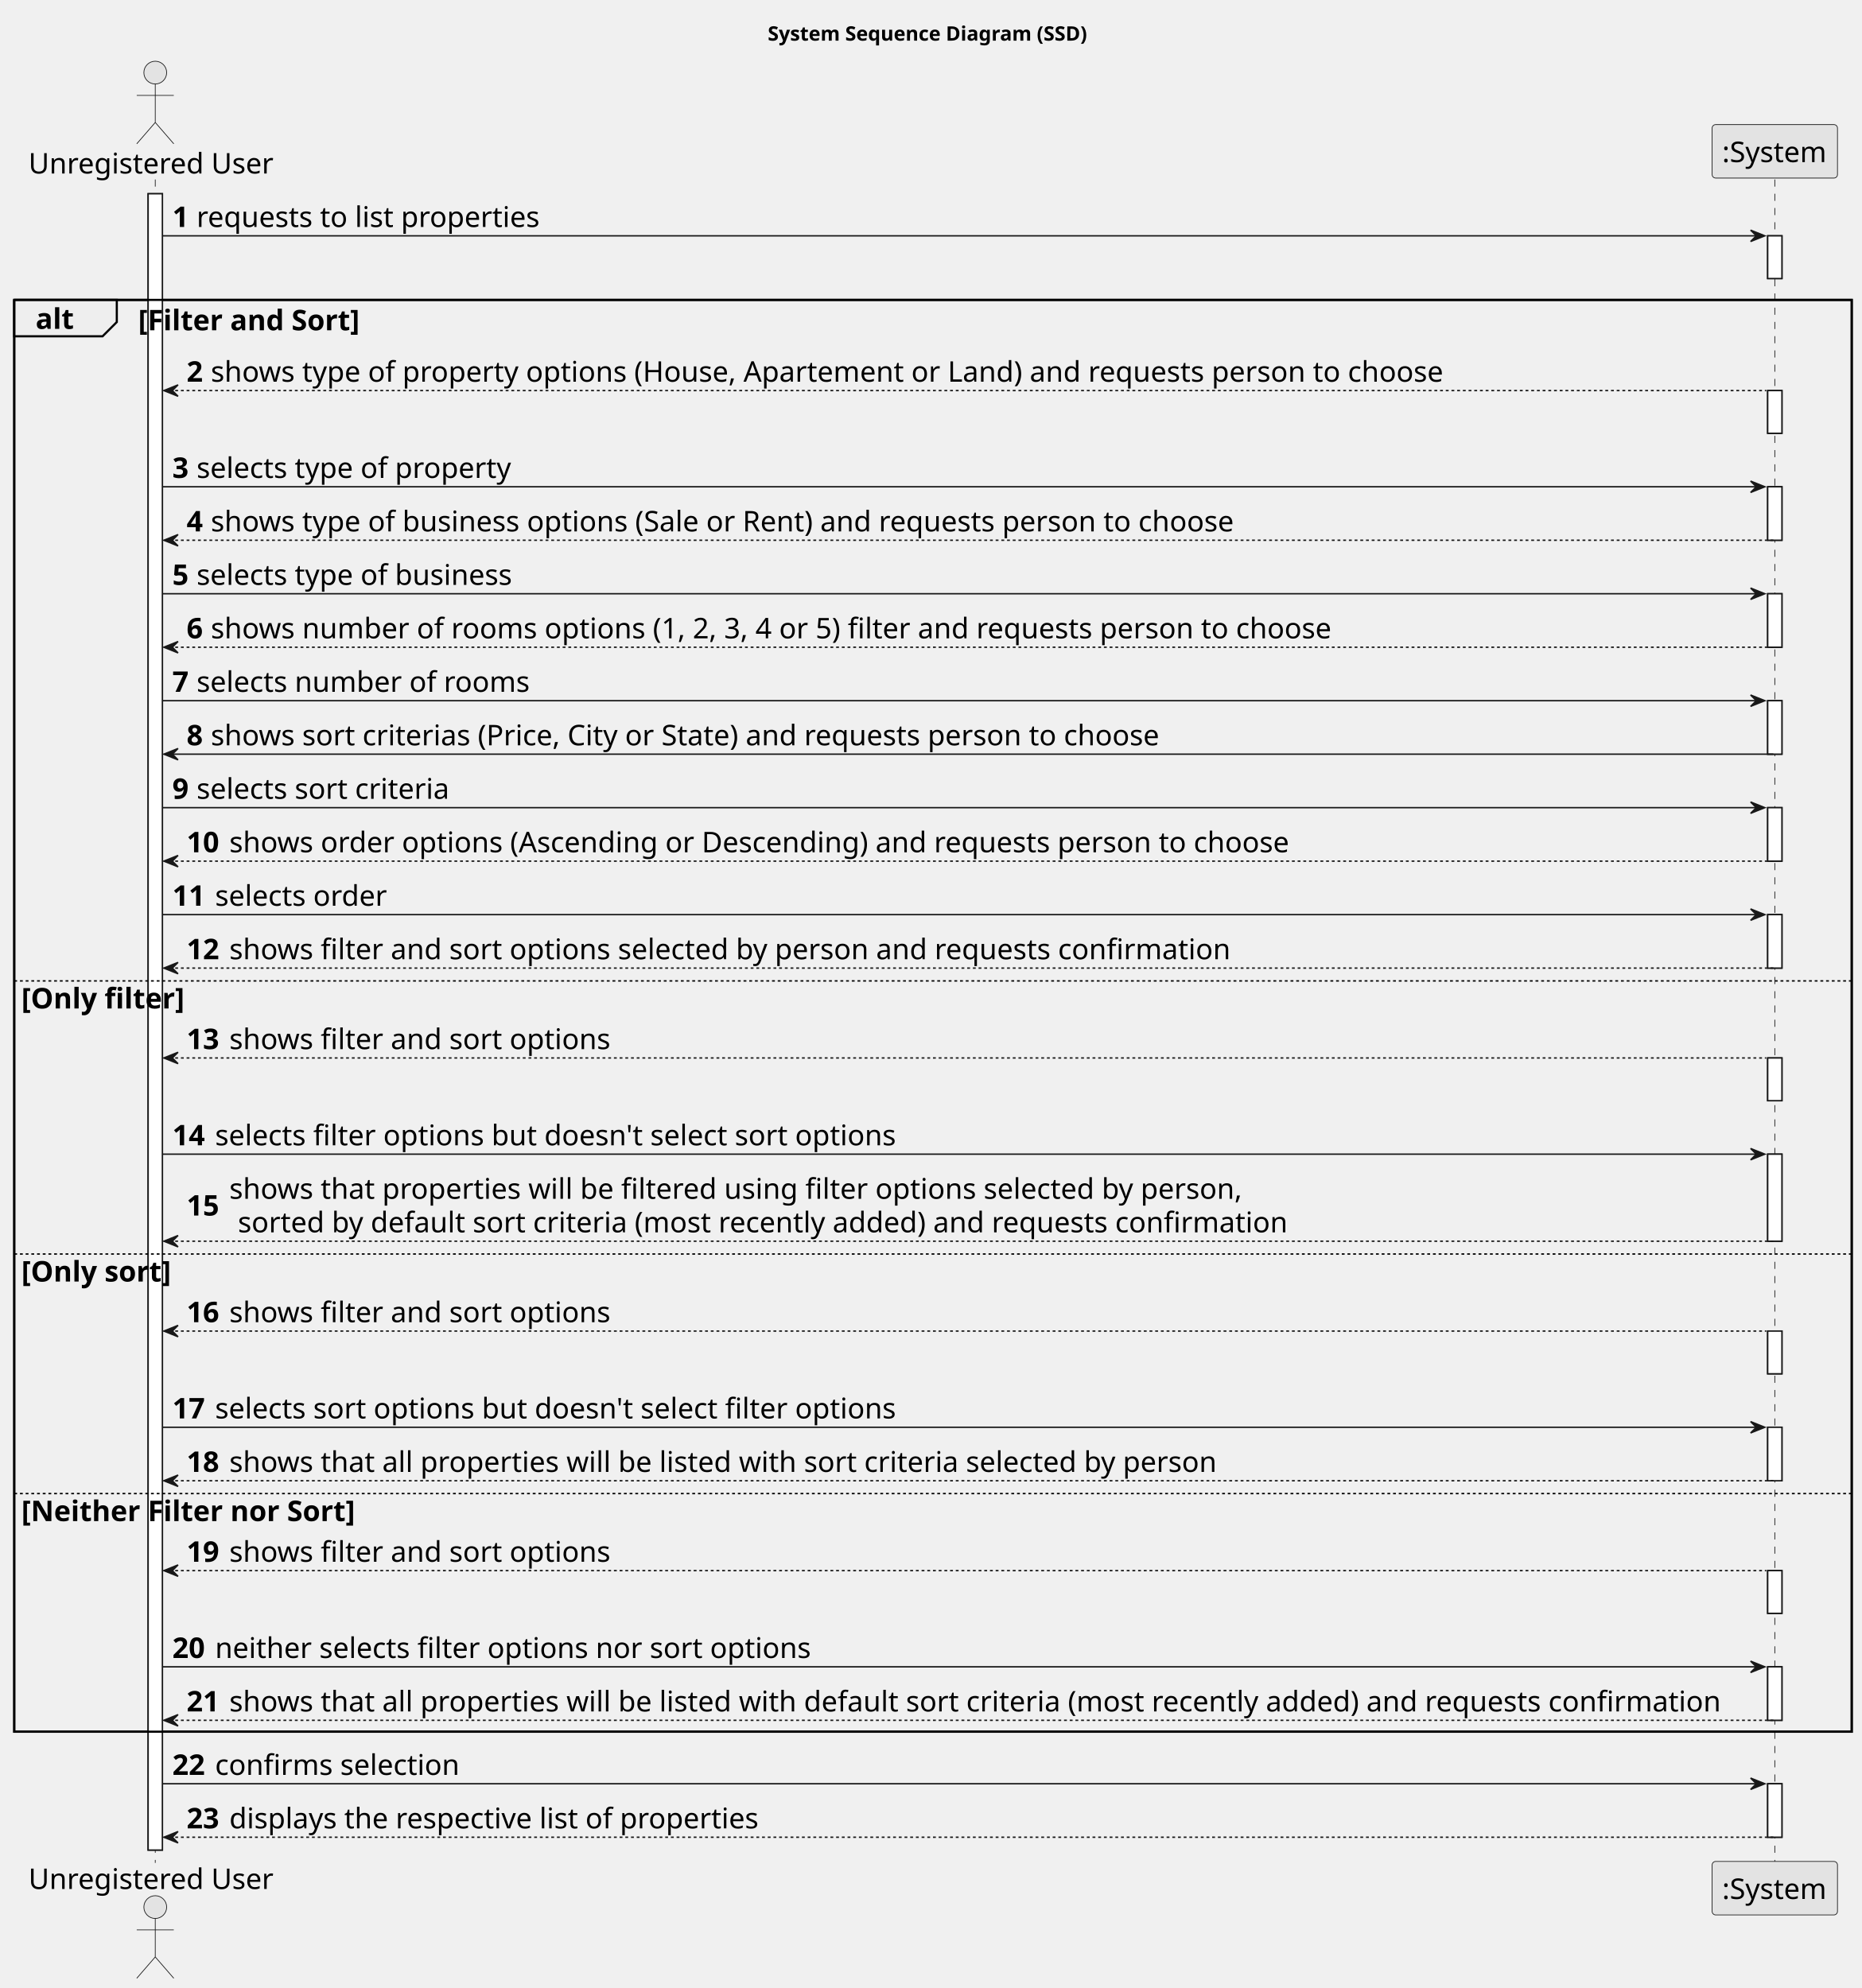
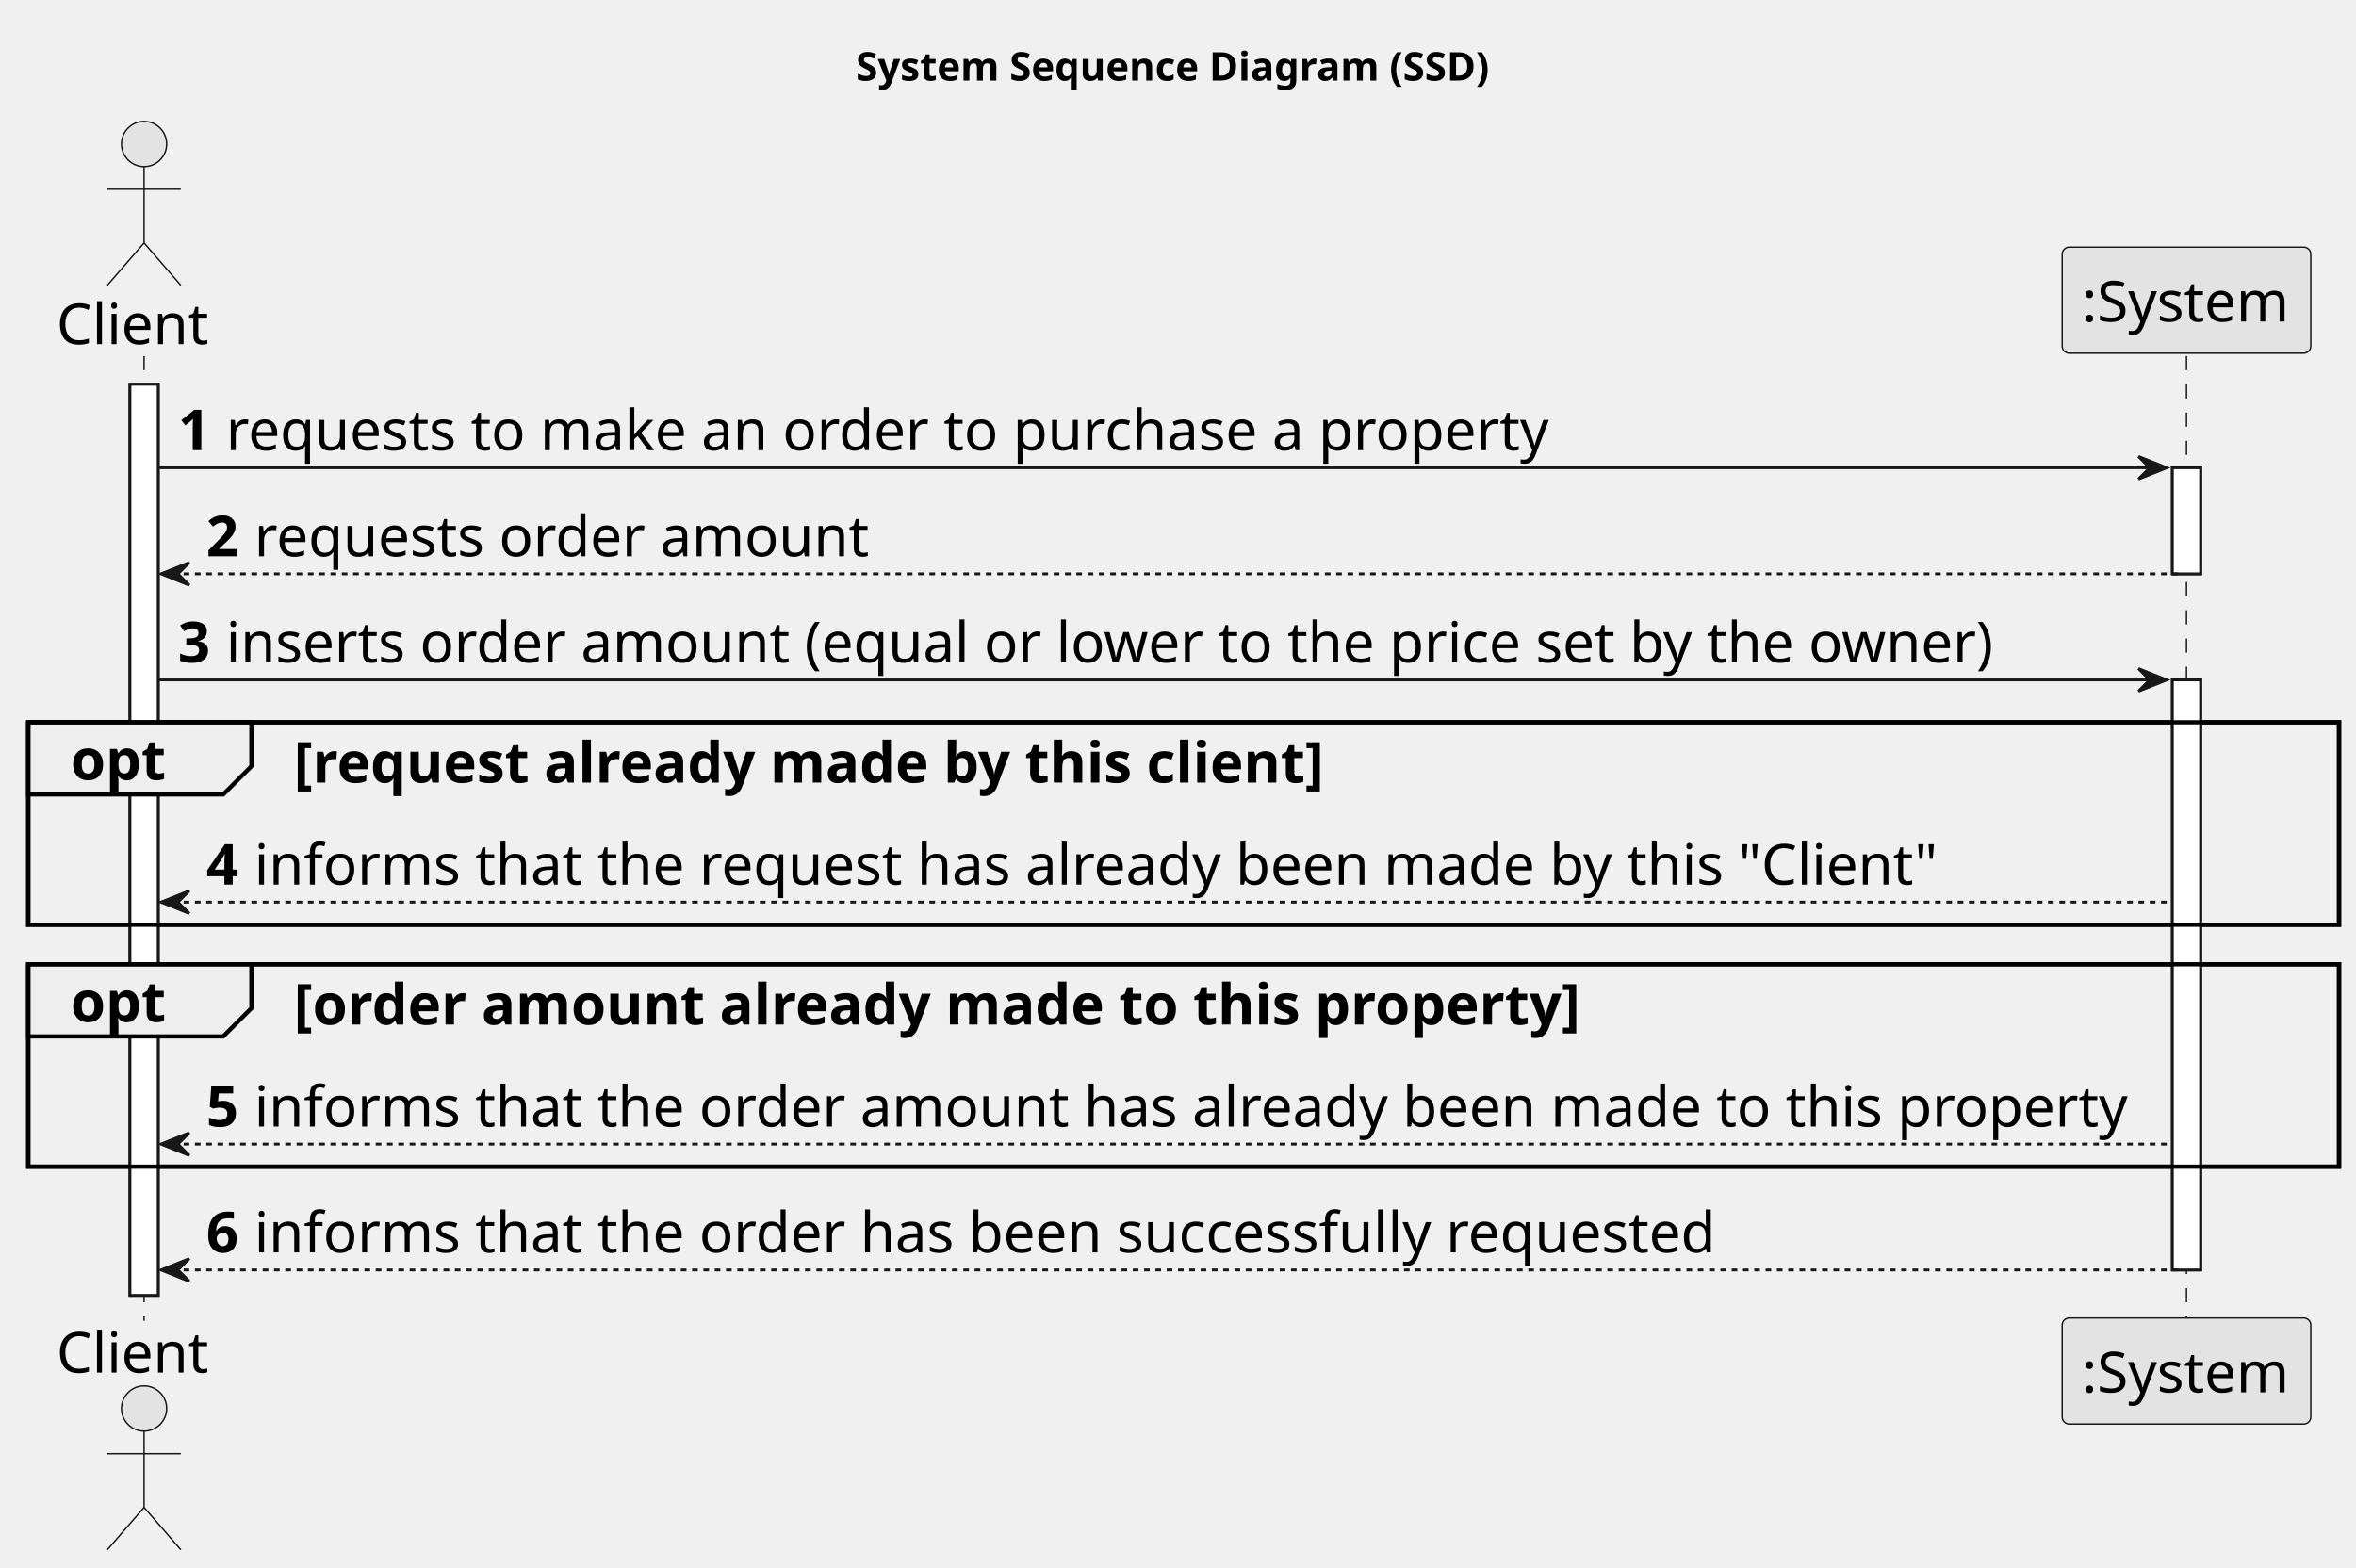
- <svg xmlns="http://www.w3.org/2000/svg" contentStyleType="text/css" height="1396px" preserveAspectRatio="none" style="width:1307px;height:1396px;background:#FFFFFF;" version="1.1" viewBox="0 0 1307 1396" width="1307px" zoomAndPan="magnify">
+ <svg xmlns="http://www.w3.org/2000/svg" contentStyleType="text/css" height="555px" preserveAspectRatio="none" style="width:834px;height:555px;background:#FFFFFF;" version="1.1" viewBox="0 0 834 555" width="834px" zoomAndPan="magnify">
  <defs />
  <g>
-     <text fill="#000000" font-family="sans-serif" font-size="14" font-weight="bold" lengthAdjust="spacing" textLength="231" x="539" y="28.535">System Sequence Diagram (SSD)</text>
-     <rect fill="#FFFFFF" height="1163.086" style="stroke:#181818;stroke-width:1.0;" width="10" x="104" y="136.043" />
-     <rect fill="#FFFFFF" height="30" style="stroke:#181818;stroke-width:1.0;" width="10" x="1241" y="165.598" />
-     <rect fill="#FFFFFF" height="30" style="stroke:#181818;stroke-width:1.0;" width="10" x="1241" y="274.262" />
-     <rect fill="#FFFFFF" height="37.555" style="stroke:#181818;stroke-width:1.0;" width="10" x="1241" y="341.816" />
-     <rect fill="#FFFFFF" height="37.555" style="stroke:#181818;stroke-width:1.0;" width="10" x="1241" y="416.926" />
-     <rect fill="#FFFFFF" height="37.555" style="stroke:#181818;stroke-width:1.0;" width="10" x="1241" y="492.035" />
-     <rect fill="#FFFFFF" height="37.555" style="stroke:#181818;stroke-width:1.0;" width="10" x="1241" y="567.144" />
-     <rect fill="#FFFFFF" height="37.555" style="stroke:#181818;stroke-width:1.0;" width="10" x="1241" y="642.254" />
-     <rect fill="#FFFFFF" height="30" style="stroke:#181818;stroke-width:1.0;" width="10" x="1241" y="742.918" />
-     <rect fill="#FFFFFF" height="61.109" style="stroke:#181818;stroke-width:1.0;" width="10" x="1241" y="810.473" />
-     <rect fill="#FFFFFF" height="30" style="stroke:#181818;stroke-width:1.0;" width="10" x="1241" y="934.691" />
-     <rect fill="#FFFFFF" height="37.555" style="stroke:#181818;stroke-width:1.0;" width="10" x="1241" y="1002.246" />
-     <rect fill="#FFFFFF" height="30" style="stroke:#181818;stroke-width:1.0;" width="10" x="1241" y="1102.91" />
-     <rect fill="#FFFFFF" height="37.555" style="stroke:#181818;stroke-width:1.0;" width="10" x="1241" y="1170.465" />
-     <rect fill="#FFFFFF" height="37.555" style="stroke:#181818;stroke-width:1.0;" width="10" x="1241" y="1252.574" />
-     <rect fill="none" height="1005.422" style="stroke:#000000;stroke-width:1.5;" width="1290" x="10" y="210.598" />
-     <line style="stroke:#181818;stroke-width:0.5;stroke-dasharray:5.0,5.0;" x1="109" x2="109" y1="126.043" y2="1308.129" />
-     <line style="stroke:#181818;stroke-width:0.5;stroke-dasharray:5.0,5.0;" x1="1246" x2="1246" y1="126.043" y2="1308.129" />
-     <text fill="#000000" font-family="sans-serif" font-size="20" lengthAdjust="spacing" textLength="172" x="20" y="121.824">Unregistered User</text>
-     <ellipse cx="109" cy="50.988" fill="#E3E3E3" rx="8" ry="8" style="stroke:#181818;stroke-width:0.5;" />
-     <path d="M109,58.988 L109,85.988 M96,66.988 L122,66.988 M109,85.988 L96,100.988 M109,85.988 L122,100.988 " fill="none" style="stroke:#181818;stroke-width:0.5;" />
-     <text fill="#000000" font-family="sans-serif" font-size="20" lengthAdjust="spacing" textLength="172" x="20" y="1326.465">Unregistered User</text>
-     <ellipse cx="109" cy="1339.184" fill="#E3E3E3" rx="8" ry="8" style="stroke:#181818;stroke-width:0.5;" />
-     <path d="M109,1347.184 L109,1374.184 M96,1355.184 L122,1355.184 M109,1374.184 L96,1389.184 M109,1374.184 L122,1389.184 " fill="none" style="stroke:#181818;stroke-width:0.5;" />
-     <rect fill="#E3E3E3" height="37.555" rx="2.5" ry="2.5" style="stroke:#181818;stroke-width:0.5;" width="88" x="1202" y="87.488" />
-     <text fill="#000000" font-family="sans-serif" font-size="20" lengthAdjust="spacing" textLength="74" x="1209" y="113.824">:System</text>
-     <rect fill="#E3E3E3" height="37.555" rx="2.5" ry="2.5" style="stroke:#181818;stroke-width:0.5;" width="88" x="1202" y="1307.129" />
-     <text fill="#000000" font-family="sans-serif" font-size="20" lengthAdjust="spacing" textLength="74" x="1209" y="1333.465">:System</text>
-     <rect fill="#FFFFFF" height="1163.086" style="stroke:#181818;stroke-width:1.0;" width="10" x="104" y="136.043" />
-     <rect fill="#FFFFFF" height="30" style="stroke:#181818;stroke-width:1.0;" width="10" x="1241" y="165.598" />
-     <rect fill="#FFFFFF" height="30" style="stroke:#181818;stroke-width:1.0;" width="10" x="1241" y="274.262" />
-     <rect fill="#FFFFFF" height="37.555" style="stroke:#181818;stroke-width:1.0;" width="10" x="1241" y="341.816" />
-     <rect fill="#FFFFFF" height="37.555" style="stroke:#181818;stroke-width:1.0;" width="10" x="1241" y="416.926" />
-     <rect fill="#FFFFFF" height="37.555" style="stroke:#181818;stroke-width:1.0;" width="10" x="1241" y="492.035" />
-     <rect fill="#FFFFFF" height="37.555" style="stroke:#181818;stroke-width:1.0;" width="10" x="1241" y="567.144" />
-     <rect fill="#FFFFFF" height="37.555" style="stroke:#181818;stroke-width:1.0;" width="10" x="1241" y="642.254" />
-     <rect fill="#FFFFFF" height="30" style="stroke:#181818;stroke-width:1.0;" width="10" x="1241" y="742.918" />
-     <rect fill="#FFFFFF" height="61.109" style="stroke:#181818;stroke-width:1.0;" width="10" x="1241" y="810.473" />
-     <rect fill="#FFFFFF" height="30" style="stroke:#181818;stroke-width:1.0;" width="10" x="1241" y="934.691" />
-     <rect fill="#FFFFFF" height="37.555" style="stroke:#181818;stroke-width:1.0;" width="10" x="1241" y="1002.246" />
-     <rect fill="#FFFFFF" height="30" style="stroke:#181818;stroke-width:1.0;" width="10" x="1241" y="1102.91" />
-     <rect fill="#FFFFFF" height="37.555" style="stroke:#181818;stroke-width:1.0;" width="10" x="1241" y="1170.465" />
-     <rect fill="#FFFFFF" height="37.555" style="stroke:#181818;stroke-width:1.0;" width="10" x="1241" y="1252.574" />
-     <polygon fill="#181818" points="1229,161.598,1239,165.598,1229,169.598,1233,165.598" style="stroke:#181818;stroke-width:1.0;" />
-     <line style="stroke:#181818;stroke-width:1.0;" x1="114" x2="1235" y1="165.598" y2="165.598" />
-     <text fill="#000000" font-family="sans-serif" font-size="20" font-weight="bold" lengthAdjust="spacing" textLength="13" x="121" y="159.379">1</text>
-     <text fill="#000000" font-family="sans-serif" font-size="20" lengthAdjust="spacing" textLength="247" x="138" y="159.379">requests to list properties</text>
-     <path d="M10,210.598 L82,210.598 L82,226.152 L72,236.152 L10,236.152 L10,210.598 " fill="#EEEEEE" style="stroke:#000000;stroke-width:1.5;" />
-     <rect fill="none" height="1005.422" style="stroke:#000000;stroke-width:1.5;" width="1290" x="10" y="210.598" />
-     <text fill="#000000" font-family="sans-serif" font-size="20" font-weight="bold" lengthAdjust="spacing" textLength="27" x="25" y="230.934">alt</text>
-     <text fill="#000000" font-family="sans-serif" font-size="20" font-weight="bold" lengthAdjust="spacing" textLength="161" x="97" y="231.934">[Filter and Sort]</text>
-     <polygon fill="#181818" points="125,270.262,115,274.262,125,278.262,121,274.262" style="stroke:#181818;stroke-width:1.0;" />
-     <line style="stroke:#181818;stroke-width:1.0;stroke-dasharray:2.0,2.0;" x1="119" x2="1240" y1="274.262" y2="274.262" />
-     <text fill="#000000" font-family="sans-serif" font-size="20" font-weight="bold" lengthAdjust="spacing" textLength="13" x="131" y="268.043">2</text>
-     <text fill="#000000" font-family="sans-serif" font-size="20" lengthAdjust="spacing" textLength="856" x="148" y="268.043">shows type of property options (House, Apartement or Land) and requests person to choose</text>
-     <polygon fill="#181818" points="1229,337.816,1239,341.816,1229,345.816,1233,341.816" style="stroke:#181818;stroke-width:1.0;" />
-     <line style="stroke:#181818;stroke-width:1.0;" x1="114" x2="1235" y1="341.816" y2="341.816" />
-     <text fill="#000000" font-family="sans-serif" font-size="20" font-weight="bold" lengthAdjust="spacing" textLength="13" x="121" y="335.598">3</text>
-     <text fill="#000000" font-family="sans-serif" font-size="20" lengthAdjust="spacing" textLength="225" x="138" y="335.598">selects type of property</text>
-     <polygon fill="#181818" points="125,375.371,115,379.371,125,383.371,121,379.371" style="stroke:#181818;stroke-width:1.0;" />
-     <line style="stroke:#181818;stroke-width:1.0;stroke-dasharray:2.0,2.0;" x1="119" x2="1245" y1="379.371" y2="379.371" />
-     <text fill="#000000" font-family="sans-serif" font-size="20" font-weight="bold" lengthAdjust="spacing" textLength="13" x="131" y="373.152">4</text>
-     <text fill="#000000" font-family="sans-serif" font-size="20" lengthAdjust="spacing" textLength="708" x="148" y="373.152">shows type of business options (Sale or Rent) and requests person to choose</text>
-     <polygon fill="#181818" points="1229,412.926,1239,416.926,1229,420.926,1233,416.926" style="stroke:#181818;stroke-width:1.0;" />
-     <line style="stroke:#181818;stroke-width:1.0;" x1="114" x2="1235" y1="416.926" y2="416.926" />
-     <text fill="#000000" font-family="sans-serif" font-size="20" font-weight="bold" lengthAdjust="spacing" textLength="13" x="121" y="410.707">5</text>
-     <text fill="#000000" font-family="sans-serif" font-size="20" lengthAdjust="spacing" textLength="227" x="138" y="410.707">selects type of business</text>
-     <polygon fill="#181818" points="125,450.481,115,454.481,125,458.481,121,454.481" style="stroke:#181818;stroke-width:1.0;" />
-     <line style="stroke:#181818;stroke-width:1.0;stroke-dasharray:2.0,2.0;" x1="119" x2="1245" y1="454.481" y2="454.481" />
-     <text fill="#000000" font-family="sans-serif" font-size="20" font-weight="bold" lengthAdjust="spacing" textLength="13" x="131" y="448.262">6</text>
-     <text fill="#000000" font-family="sans-serif" font-size="20" lengthAdjust="spacing" textLength="789" x="148" y="448.262">shows number of rooms options (1, 2, 3, 4 or 5) filter and requests person to choose</text>
-     <polygon fill="#181818" points="1229,488.035,1239,492.035,1229,496.035,1233,492.035" style="stroke:#181818;stroke-width:1.0;" />
-     <line style="stroke:#181818;stroke-width:1.0;" x1="114" x2="1235" y1="492.035" y2="492.035" />
-     <text fill="#000000" font-family="sans-serif" font-size="20" font-weight="bold" lengthAdjust="spacing" textLength="13" x="121" y="485.816">7</text>
-     <text fill="#000000" font-family="sans-serif" font-size="20" lengthAdjust="spacing" textLength="238" x="138" y="485.816">selects number of rooms</text>
-     <polygon fill="#181818" points="125,525.59,115,529.59,125,533.59,121,529.59" style="stroke:#181818;stroke-width:1.0;" />
-     <line style="stroke:#181818;stroke-width:1.0;" x1="119" x2="1245" y1="529.59" y2="529.59" />
-     <text fill="#000000" font-family="sans-serif" font-size="20" font-weight="bold" lengthAdjust="spacing" textLength="13" x="131" y="523.371">8</text>
-     <text fill="#000000" font-family="sans-serif" font-size="20" lengthAdjust="spacing" textLength="654" x="148" y="523.371">shows sort criterias (Price, City or State) and requests person to choose</text>
-     <polygon fill="#181818" points="1229,563.144,1239,567.144,1229,571.144,1233,567.144" style="stroke:#181818;stroke-width:1.0;" />
-     <line style="stroke:#181818;stroke-width:1.0;" x1="114" x2="1235" y1="567.144" y2="567.144" />
-     <text fill="#000000" font-family="sans-serif" font-size="20" font-weight="bold" lengthAdjust="spacing" textLength="13" x="121" y="560.926">9</text>
-     <text fill="#000000" font-family="sans-serif" font-size="20" lengthAdjust="spacing" textLength="181" x="138" y="560.926">selects sort criteria</text>
-     <polygon fill="#181818" points="125,600.699,115,604.699,125,608.699,121,604.699" style="stroke:#181818;stroke-width:1.0;" />
-     <line style="stroke:#181818;stroke-width:1.0;stroke-dasharray:2.0,2.0;" x1="119" x2="1245" y1="604.699" y2="604.699" />
-     <text fill="#000000" font-family="sans-serif" font-size="20" font-weight="bold" lengthAdjust="spacing" textLength="26" x="131" y="598.481">10</text>
-     <text fill="#000000" font-family="sans-serif" font-size="20" lengthAdjust="spacing" textLength="734" x="161" y="598.481">shows order options (Ascending or Descending) and requests person to choose</text>
-     <polygon fill="#181818" points="1229,638.254,1239,642.254,1229,646.254,1233,642.254" style="stroke:#181818;stroke-width:1.0;" />
-     <line style="stroke:#181818;stroke-width:1.0;" x1="114" x2="1235" y1="642.254" y2="642.254" />
-     <text fill="#000000" font-family="sans-serif" font-size="20" font-weight="bold" lengthAdjust="spacing" textLength="26" x="121" y="636.035">11</text>
-     <text fill="#000000" font-family="sans-serif" font-size="20" lengthAdjust="spacing" textLength="123" x="151" y="636.035">selects order</text>
-     <polygon fill="#181818" points="125,675.809,115,679.809,125,683.809,121,679.809" style="stroke:#181818;stroke-width:1.0;" />
-     <line style="stroke:#181818;stroke-width:1.0;stroke-dasharray:2.0,2.0;" x1="119" x2="1245" y1="679.809" y2="679.809" />
-     <text fill="#000000" font-family="sans-serif" font-size="20" font-weight="bold" lengthAdjust="spacing" textLength="26" x="131" y="673.59">12</text>
-     <text fill="#000000" font-family="sans-serif" font-size="20" lengthAdjust="spacing" textLength="692" x="161" y="673.59">shows filter and sort options selected by person and requests confirmation</text>
-     <line style="stroke:#000000;stroke-width:1.0;stroke-dasharray:2.0,2.0;" x1="10" x2="1300" y1="688.809" y2="688.809" />
-     <text fill="#000000" font-family="sans-serif" font-size="20" font-weight="bold" lengthAdjust="spacing" textLength="120" x="15" y="708.144">[Only filter]</text>
-     <polygon fill="#181818" points="125,738.918,115,742.918,125,746.918,121,742.918" style="stroke:#181818;stroke-width:1.0;" />
-     <line style="stroke:#181818;stroke-width:1.0;stroke-dasharray:2.0,2.0;" x1="119" x2="1240" y1="742.918" y2="742.918" />
-     <text fill="#000000" font-family="sans-serif" font-size="20" font-weight="bold" lengthAdjust="spacing" textLength="26" x="131" y="736.699">13</text>
-     <text fill="#000000" font-family="sans-serif" font-size="20" lengthAdjust="spacing" textLength="273" x="161" y="736.699">shows filter and sort options</text>
-     <polygon fill="#181818" points="1229,806.473,1239,810.473,1229,814.473,1233,810.473" style="stroke:#181818;stroke-width:1.0;" />
-     <line style="stroke:#181818;stroke-width:1.0;" x1="114" x2="1235" y1="810.473" y2="810.473" />
-     <text fill="#000000" font-family="sans-serif" font-size="20" font-weight="bold" lengthAdjust="spacing" textLength="26" x="121" y="804.254">14</text>
-     <text fill="#000000" font-family="sans-serif" font-size="20" lengthAdjust="spacing" textLength="490" x="151" y="804.254">selects filter options but doesn't select sort options</text>
-     <polygon fill="#181818" points="125,867.582,115,871.582,125,875.582,121,871.582" style="stroke:#181818;stroke-width:1.0;" />
-     <line style="stroke:#181818;stroke-width:1.0;stroke-dasharray:2.0,2.0;" x1="119" x2="1245" y1="871.582" y2="871.582" />
-     <text fill="#000000" font-family="sans-serif" font-size="20" font-weight="bold" lengthAdjust="spacing" textLength="26" x="131" y="853.586">15</text>
-     <text fill="#000000" font-family="sans-serif" font-size="20" lengthAdjust="spacing" textLength="705" x="161" y="841.809">shows that properties will be filtered using filter options selected by person,</text>
-     <text fill="#000000" font-family="sans-serif" font-size="20" lengthAdjust="spacing" textLength="753" x="167" y="865.363">sorted by default sort criteria (most recently added) and requests confirmation</text>
-     <line style="stroke:#000000;stroke-width:1.0;stroke-dasharray:2.0,2.0;" x1="10" x2="1300" y1="880.582" y2="880.582" />
-     <text fill="#000000" font-family="sans-serif" font-size="20" font-weight="bold" lengthAdjust="spacing" textLength="110" x="15" y="899.918">[Only sort]</text>
-     <polygon fill="#181818" points="125,930.691,115,934.691,125,938.691,121,934.691" style="stroke:#181818;stroke-width:1.0;" />
-     <line style="stroke:#181818;stroke-width:1.0;stroke-dasharray:2.0,2.0;" x1="119" x2="1240" y1="934.691" y2="934.691" />
-     <text fill="#000000" font-family="sans-serif" font-size="20" font-weight="bold" lengthAdjust="spacing" textLength="26" x="131" y="928.473">16</text>
-     <text fill="#000000" font-family="sans-serif" font-size="20" lengthAdjust="spacing" textLength="273" x="161" y="928.473">shows filter and sort options</text>
-     <polygon fill="#181818" points="1229,998.246,1239,1002.246,1229,1006.246,1233,1002.246" style="stroke:#181818;stroke-width:1.0;" />
-     <line style="stroke:#181818;stroke-width:1.0;" x1="114" x2="1235" y1="1002.246" y2="1002.246" />
-     <text fill="#000000" font-family="sans-serif" font-size="20" font-weight="bold" lengthAdjust="spacing" textLength="26" x="121" y="996.027">17</text>
-     <text fill="#000000" font-family="sans-serif" font-size="20" lengthAdjust="spacing" textLength="490" x="151" y="996.027">selects sort options but doesn't select filter options</text>
-     <polygon fill="#181818" points="125,1035.801,115,1039.801,125,1043.801,121,1039.801" style="stroke:#181818;stroke-width:1.0;" />
-     <line style="stroke:#181818;stroke-width:1.0;stroke-dasharray:2.0,2.0;" x1="119" x2="1245" y1="1039.801" y2="1039.801" />
-     <text fill="#000000" font-family="sans-serif" font-size="20" font-weight="bold" lengthAdjust="spacing" textLength="26" x="131" y="1033.582">18</text>
-     <text fill="#000000" font-family="sans-serif" font-size="20" lengthAdjust="spacing" textLength="687" x="161" y="1033.582">shows that all properties will be listed with sort criteria selected by person</text>
-     <line style="stroke:#000000;stroke-width:1.0;stroke-dasharray:2.0,2.0;" x1="10" x2="1300" y1="1048.801" y2="1048.801" />
-     <text fill="#000000" font-family="sans-serif" font-size="20" font-weight="bold" lengthAdjust="spacing" textLength="241" x="15" y="1068.137">[Neither Filter nor Sort]</text>
-     <polygon fill="#181818" points="125,1098.91,115,1102.91,125,1106.91,121,1102.91" style="stroke:#181818;stroke-width:1.0;" />
-     <line style="stroke:#181818;stroke-width:1.0;stroke-dasharray:2.0,2.0;" x1="119" x2="1240" y1="1102.91" y2="1102.91" />
-     <text fill="#000000" font-family="sans-serif" font-size="20" font-weight="bold" lengthAdjust="spacing" textLength="26" x="131" y="1096.691">19</text>
-     <text fill="#000000" font-family="sans-serif" font-size="20" lengthAdjust="spacing" textLength="273" x="161" y="1096.691">shows filter and sort options</text>
-     <polygon fill="#181818" points="1229,1166.465,1239,1170.465,1229,1174.465,1233,1170.465" style="stroke:#181818;stroke-width:1.0;" />
-     <line style="stroke:#181818;stroke-width:1.0;" x1="114" x2="1235" y1="1170.465" y2="1170.465" />
-     <text fill="#000000" font-family="sans-serif" font-size="20" font-weight="bold" lengthAdjust="spacing" textLength="26" x="121" y="1164.246">20</text>
-     <text fill="#000000" font-family="sans-serif" font-size="20" lengthAdjust="spacing" textLength="426" x="151" y="1164.246">neither selects filter options nor sort options</text>
-     <polygon fill="#181818" points="125,1204.02,115,1208.02,125,1212.02,121,1208.02" style="stroke:#181818;stroke-width:1.0;" />
-     <line style="stroke:#181818;stroke-width:1.0;stroke-dasharray:2.0,2.0;" x1="119" x2="1245" y1="1208.02" y2="1208.02" />
-     <text fill="#000000" font-family="sans-serif" font-size="20" font-weight="bold" lengthAdjust="spacing" textLength="26" x="131" y="1201.801">21</text>
-     <text fill="#000000" font-family="sans-serif" font-size="20" lengthAdjust="spacing" textLength="1073" x="161" y="1201.801">shows that all properties will be listed with default sort criteria (most recently added) and requests confirmation</text>
-     <polygon fill="#181818" points="1229,1248.574,1239,1252.574,1229,1256.574,1233,1252.574" style="stroke:#181818;stroke-width:1.0;" />
-     <line style="stroke:#181818;stroke-width:1.0;" x1="114" x2="1235" y1="1252.574" y2="1252.574" />
-     <text fill="#000000" font-family="sans-serif" font-size="20" font-weight="bold" lengthAdjust="spacing" textLength="26" x="121" y="1246.355">22</text>
-     <text fill="#000000" font-family="sans-serif" font-size="20" lengthAdjust="spacing" textLength="175" x="151" y="1246.355">confirms selection</text>
-     <polygon fill="#181818" points="125,1286.129,115,1290.129,125,1294.129,121,1290.129" style="stroke:#181818;stroke-width:1.0;" />
-     <line style="stroke:#181818;stroke-width:1.0;stroke-dasharray:2.0,2.0;" x1="119" x2="1245" y1="1290.129" y2="1290.129" />
-     <text fill="#000000" font-family="sans-serif" font-size="20" font-weight="bold" lengthAdjust="spacing" textLength="26" x="131" y="1283.91">23</text>
-     <text fill="#000000" font-family="sans-serif" font-size="20" lengthAdjust="spacing" textLength="383" x="161" y="1283.91">displays the respective list of properties</text>
+     <text fill="#000000" font-family="sans-serif" font-size="14" font-weight="bold" lengthAdjust="spacing" textLength="231" x="303" y="28.535">System Sequence Diagram (SSD)</text>
+     <rect fill="#FFFFFF" height="322.547" style="stroke:#181818;stroke-width:1.0;" width="10" x="46" y="136.043" />
+     <rect fill="#FFFFFF" height="37.555" style="stroke:#181818;stroke-width:1.0;" width="10" x="769" y="165.598" />
+     <rect fill="#FFFFFF" height="208.883" style="stroke:#181818;stroke-width:1.0;" width="10" x="769" y="240.707" />
+     <rect fill="none" height="71.664" style="stroke:#000000;stroke-width:1.5;" width="818" x="10" y="255.707" />
+     <rect fill="none" height="71.664" style="stroke:#000000;stroke-width:1.5;" width="818" x="10" y="341.371" />
+     <line style="stroke:#181818;stroke-width:0.5;stroke-dasharray:5.0,5.0;" x1="51" x2="51" y1="126.043" y2="467.59" />
+     <line style="stroke:#181818;stroke-width:0.5;stroke-dasharray:5.0,5.0;" x1="774" x2="774" y1="126.043" y2="467.59" />
+     <text fill="#000000" font-family="sans-serif" font-size="20" lengthAdjust="spacing" textLength="56" x="20" y="121.824">Client</text>
+     <ellipse cx="51" cy="50.988" fill="#E3E3E3" rx="8" ry="8" style="stroke:#181818;stroke-width:0.5;" />
+     <path d="M51,58.988 L51,85.988 M38,66.988 L64,66.988 M51,85.988 L38,100.988 M51,85.988 L64,100.988 " fill="none" style="stroke:#181818;stroke-width:0.5;" />
+     <text fill="#000000" font-family="sans-serif" font-size="20" lengthAdjust="spacing" textLength="56" x="20" y="485.926">Client</text>
+     <ellipse cx="51" cy="498.644" fill="#E3E3E3" rx="8" ry="8" style="stroke:#181818;stroke-width:0.5;" />
+     <path d="M51,506.644 L51,533.644 M38,514.644 L64,514.644 M51,533.644 L38,548.644 M51,533.644 L64,548.644 " fill="none" style="stroke:#181818;stroke-width:0.5;" />
+     <rect fill="#E3E3E3" height="37.555" rx="2.5" ry="2.5" style="stroke:#181818;stroke-width:0.5;" width="88" x="730" y="87.488" />
+     <text fill="#000000" font-family="sans-serif" font-size="20" lengthAdjust="spacing" textLength="74" x="737" y="113.824">:System</text>
+     <rect fill="#E3E3E3" height="37.555" rx="2.5" ry="2.5" style="stroke:#181818;stroke-width:0.5;" width="88" x="730" y="466.59" />
+     <text fill="#000000" font-family="sans-serif" font-size="20" lengthAdjust="spacing" textLength="74" x="737" y="492.926">:System</text>
+     <rect fill="#FFFFFF" height="322.547" style="stroke:#181818;stroke-width:1.0;" width="10" x="46" y="136.043" />
+     <rect fill="#FFFFFF" height="37.555" style="stroke:#181818;stroke-width:1.0;" width="10" x="769" y="165.598" />
+     <rect fill="#FFFFFF" height="208.883" style="stroke:#181818;stroke-width:1.0;" width="10" x="769" y="240.707" />
+     <polygon fill="#181818" points="757,161.598,767,165.598,757,169.598,761,165.598" style="stroke:#181818;stroke-width:1.0;" />
+     <line style="stroke:#181818;stroke-width:1.0;" x1="56" x2="763" y1="165.598" y2="165.598" />
+     <text fill="#000000" font-family="sans-serif" font-size="20" font-weight="bold" lengthAdjust="spacing" textLength="13" x="63" y="159.379">1</text>
+     <text fill="#000000" font-family="sans-serif" font-size="20" lengthAdjust="spacing" textLength="476" x="80" y="159.379">requests to make an order to purchase a property</text>
+     <polygon fill="#181818" points="67,199.152,57,203.152,67,207.152,63,203.152" style="stroke:#181818;stroke-width:1.0;" />
+     <line style="stroke:#181818;stroke-width:1.0;stroke-dasharray:2.0,2.0;" x1="61" x2="773" y1="203.152" y2="203.152" />
+     <text fill="#000000" font-family="sans-serif" font-size="20" font-weight="bold" lengthAdjust="spacing" textLength="13" x="73" y="196.934">2</text>
+     <text fill="#000000" font-family="sans-serif" font-size="20" lengthAdjust="spacing" textLength="219" x="90" y="196.934">requests order amount</text>
+     <polygon fill="#181818" points="757,236.707,767,240.707,757,244.707,761,240.707" style="stroke:#181818;stroke-width:1.0;" />
+     <line style="stroke:#181818;stroke-width:1.0;" x1="56" x2="763" y1="240.707" y2="240.707" />
+     <text fill="#000000" font-family="sans-serif" font-size="20" font-weight="bold" lengthAdjust="spacing" textLength="13" x="63" y="234.488">3</text>
+     <text fill="#000000" font-family="sans-serif" font-size="20" lengthAdjust="spacing" textLength="636" x="80" y="234.488">inserts order amount (equal or lower to the price set by the owner)</text>
+     <path d="M10,255.707 L89,255.707 L89,271.262 L79,281.262 L10,281.262 L10,255.707 " fill="#EEEEEE" style="stroke:#000000;stroke-width:1.5;" />
+     <rect fill="none" height="71.664" style="stroke:#000000;stroke-width:1.5;" width="818" x="10" y="255.707" />
+     <text fill="#000000" font-family="sans-serif" font-size="20" font-weight="bold" lengthAdjust="spacing" textLength="34" x="25" y="276.043">opt</text>
+     <text fill="#000000" font-family="sans-serif" font-size="20" font-weight="bold" lengthAdjust="spacing" textLength="382" x="104" y="277.043">[request already made by this client]</text>
+     <polygon fill="#181818" points="67,315.371,57,319.371,67,323.371,63,319.371" style="stroke:#181818;stroke-width:1.0;" />
+     <line style="stroke:#181818;stroke-width:1.0;stroke-dasharray:2.0,2.0;" x1="61" x2="768" y1="319.371" y2="319.371" />
+     <text fill="#000000" font-family="sans-serif" font-size="20" font-weight="bold" lengthAdjust="spacing" textLength="13" x="73" y="313.152">4</text>
+     <text fill="#000000" font-family="sans-serif" font-size="20" lengthAdjust="spacing" textLength="605" x="90" y="313.152">informs that the request has already been made by this "Client"</text>
+     <path d="M10,341.371 L89,341.371 L89,356.926 L79,366.926 L10,366.926 L10,341.371 " fill="#EEEEEE" style="stroke:#000000;stroke-width:1.5;" />
+     <rect fill="none" height="71.664" style="stroke:#000000;stroke-width:1.5;" width="818" x="10" y="341.371" />
+     <text fill="#000000" font-family="sans-serif" font-size="20" font-weight="bold" lengthAdjust="spacing" textLength="34" x="25" y="361.707">opt</text>
+     <text fill="#000000" font-family="sans-serif" font-size="20" font-weight="bold" lengthAdjust="spacing" textLength="472" x="104" y="362.707">[order amount already made to this property]</text>
+     <polygon fill="#181818" points="67,401.035,57,405.035,67,409.035,63,405.035" style="stroke:#181818;stroke-width:1.0;" />
+     <line style="stroke:#181818;stroke-width:1.0;stroke-dasharray:2.0,2.0;" x1="61" x2="768" y1="405.035" y2="405.035" />
+     <text fill="#000000" font-family="sans-serif" font-size="20" font-weight="bold" lengthAdjust="spacing" textLength="13" x="73" y="398.816">5</text>
+     <text fill="#000000" font-family="sans-serif" font-size="20" lengthAdjust="spacing" textLength="672" x="90" y="398.816">informs that the order amount has already been made to this property</text>
+     <polygon fill="#181818" points="67,445.59,57,449.59,67,453.59,63,449.59" style="stroke:#181818;stroke-width:1.0;" />
+     <line style="stroke:#181818;stroke-width:1.0;stroke-dasharray:2.0,2.0;" x1="61" x2="773" y1="449.59" y2="449.59" />
+     <text fill="#000000" font-family="sans-serif" font-size="20" font-weight="bold" lengthAdjust="spacing" textLength="13" x="73" y="443.371">6</text>
+     <text fill="#000000" font-family="sans-serif" font-size="20" lengthAdjust="spacing" textLength="525" x="90" y="443.371">informs that the order has been successfully requested</text>
  </g>
</svg>
